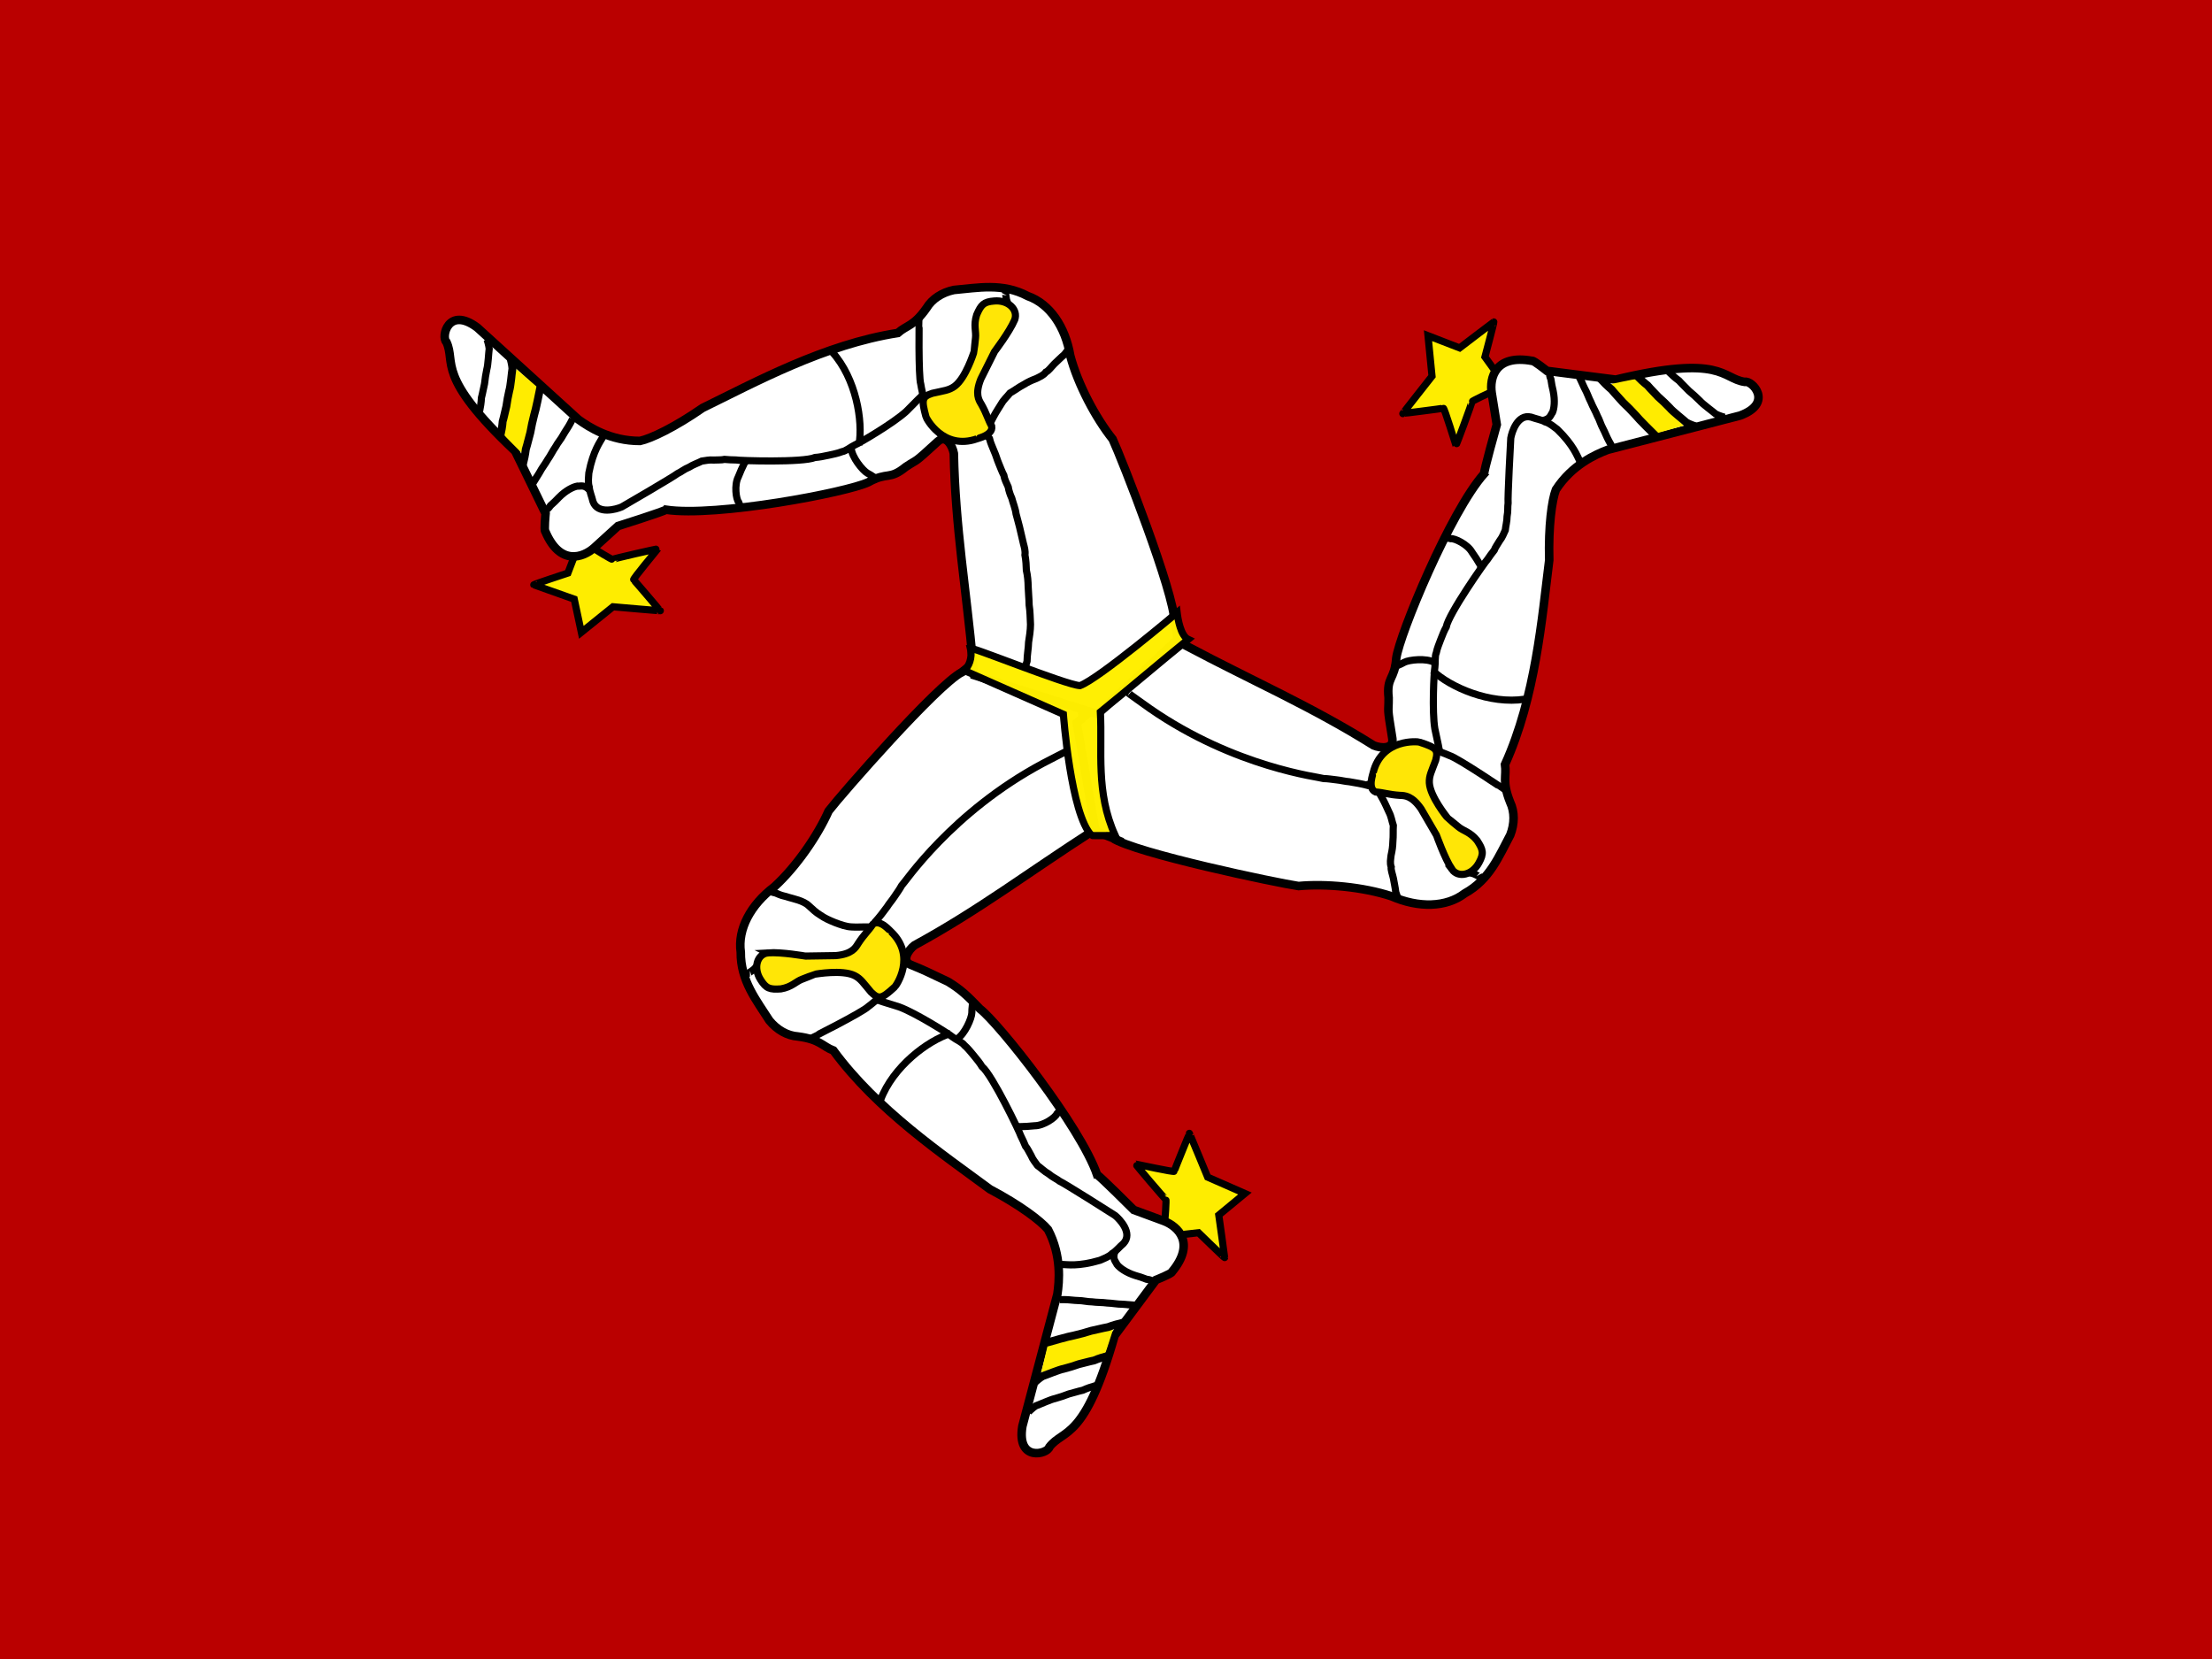
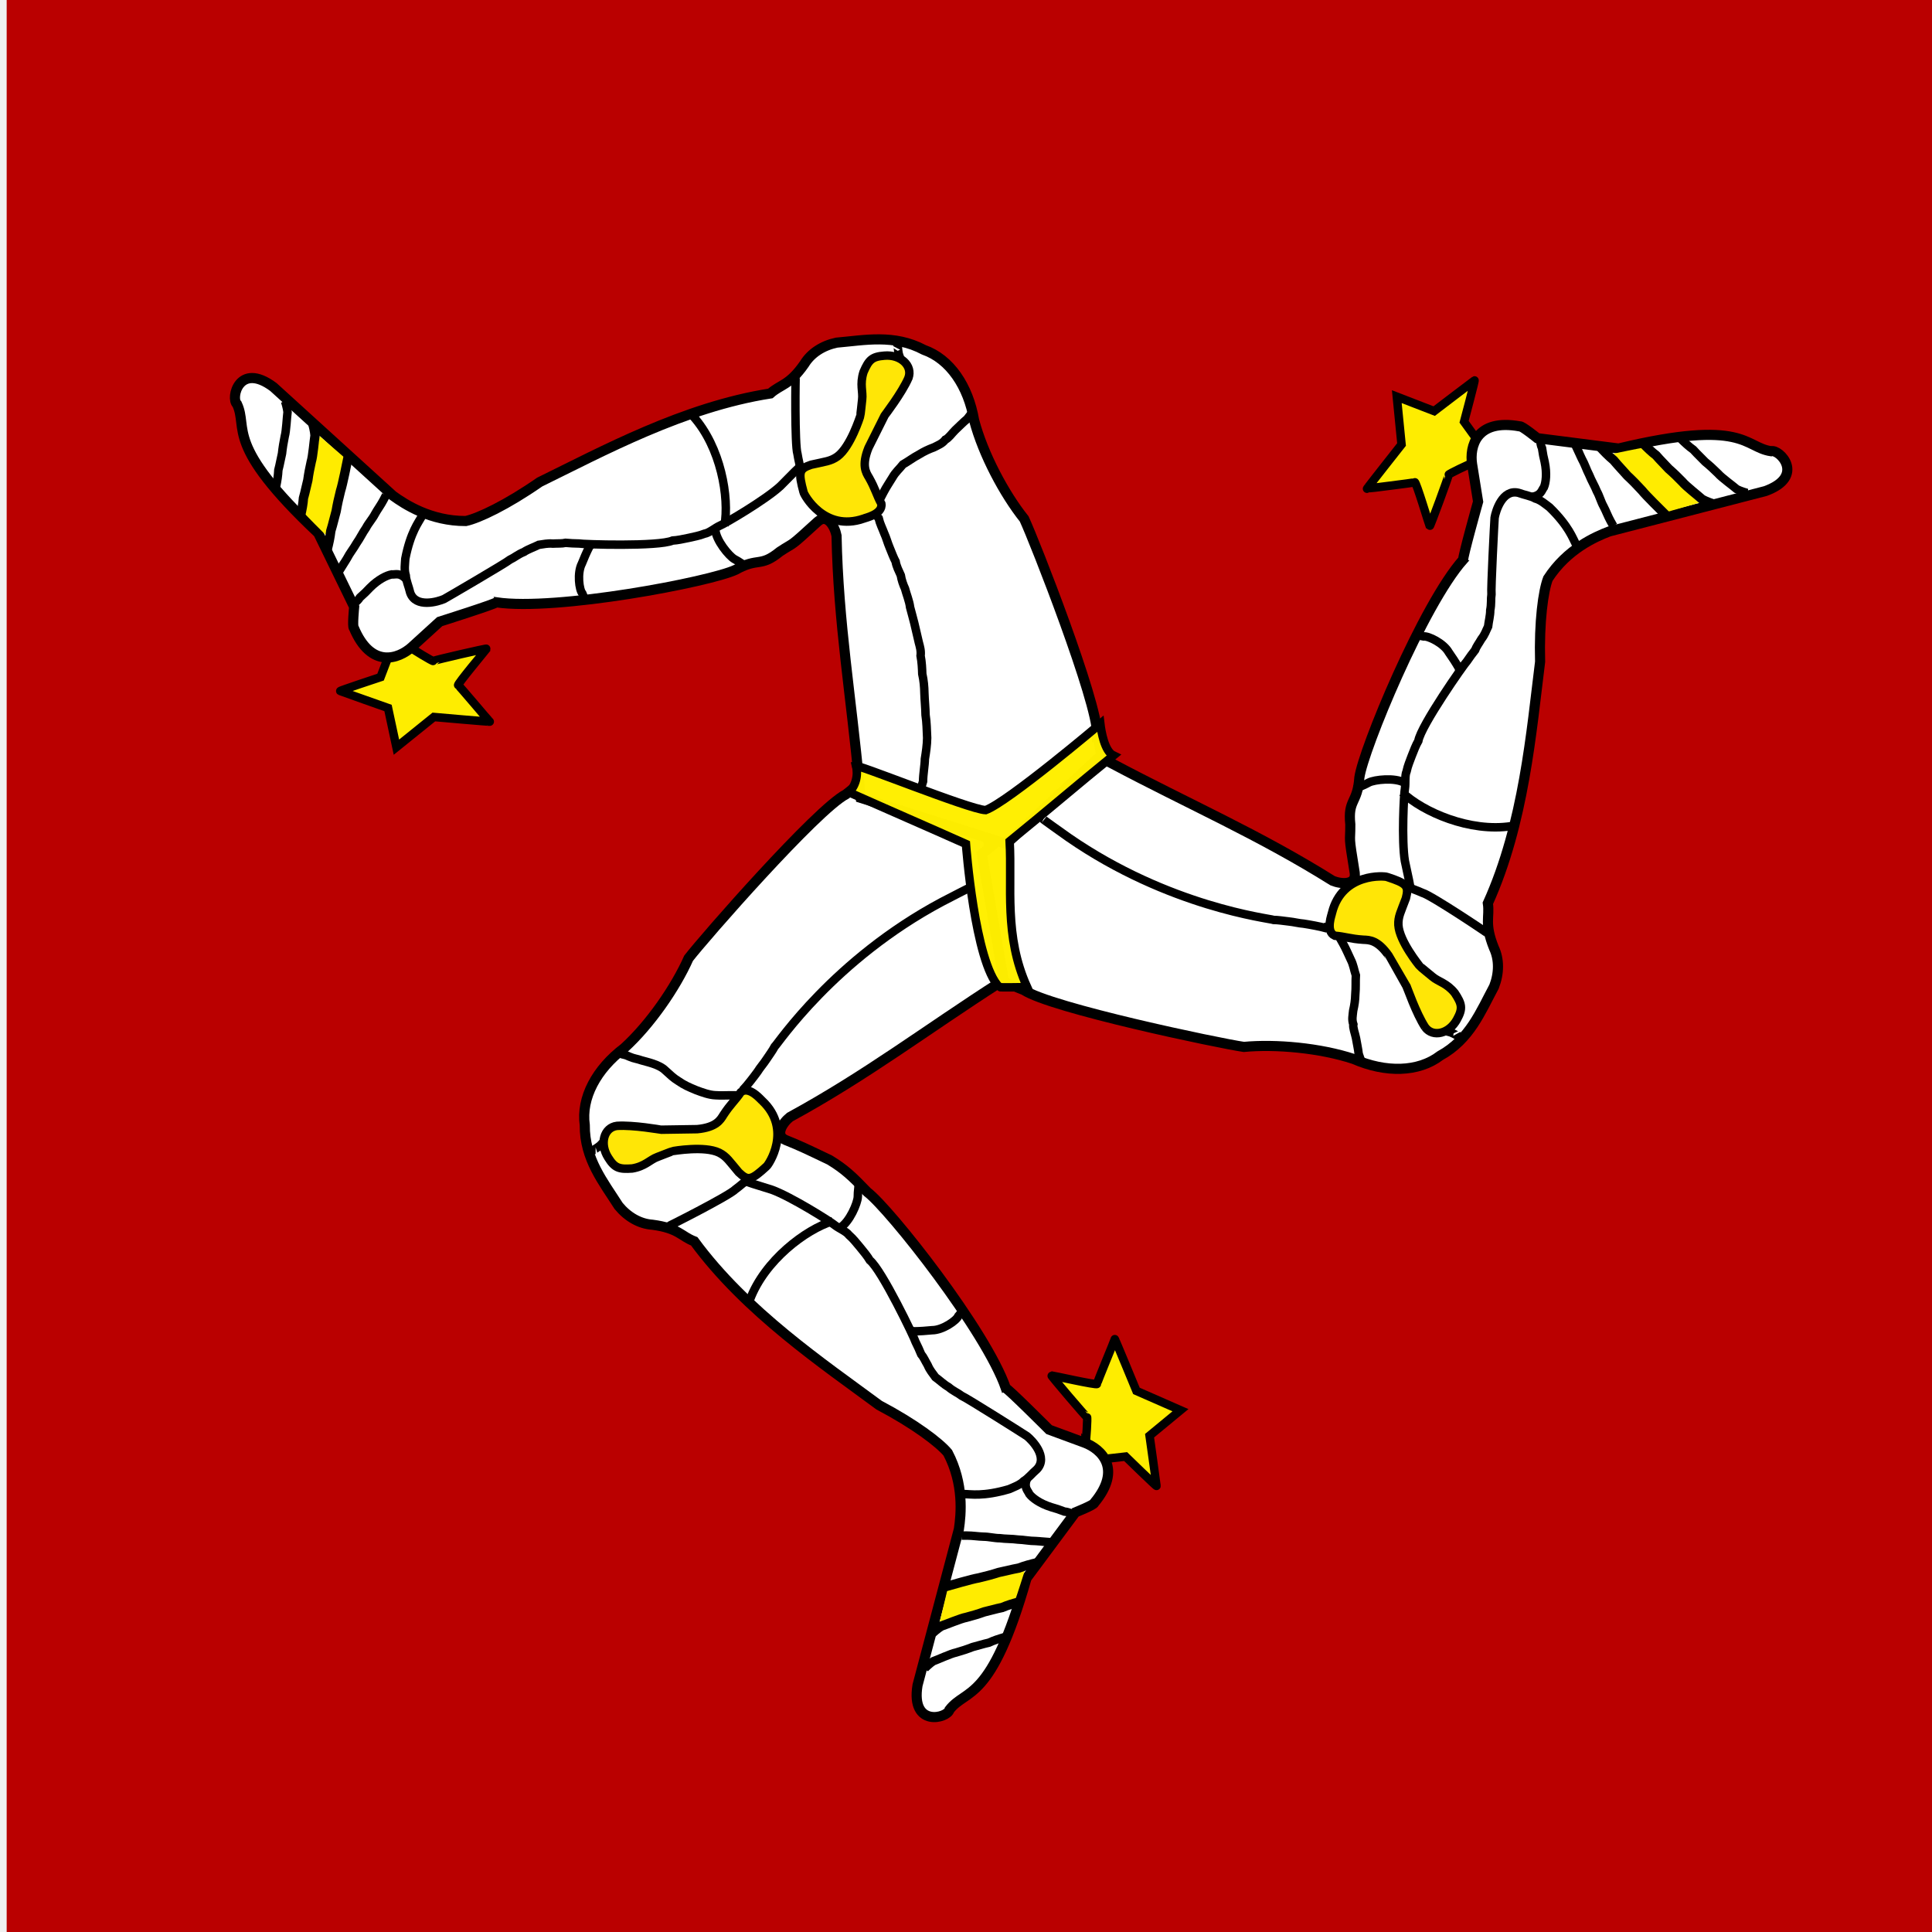
- <svg xmlns="http://www.w3.org/2000/svg" id="flag-icon-css-im" width="640" height="480">
+ <svg xmlns="http://www.w3.org/2000/svg" id="flag-icon-css-im" width="512" height="512">
  <defs>
    <clipPath id="a">
-       <path fill-opacity=".67" d="M-77.62 0h682.67v512H-77.62z" />
+       <path fill-opacity=".67" d="M148.24 0h744.09v744.09H148.24z" />
    </clipPath>
  </defs>
-   <g clip-path="url(#a)" transform="translate(72.77) scale(.94)">
-     <path fill="#ba0000" fill-rule="evenodd" d="M629.43 512H-102V0h731.43z" />
-     <path fill="#ffef00" fill-opacity=".988" fill-rule="evenodd" stroke="#000" stroke-width="2.204" d="M281.02 376.01c.2-.605.603-6.844.402-6.844s-9.46-10.867-9.258-10.867c.202 0 11.874 2.616 11.874 2.213 0-.402 4.63-11.47 4.63-11.672 0-.2 5.634 13.485 5.634 13.485l11.47 5.032-8.05 6.64s1.813 12.88 1.813 13.083c0 .2-8.05-7.65-8.05-7.65l-8.857 1.008s-1.206-4.025-1.608-4.427z" />
-     <path fill="#fff" fill-rule="evenodd" stroke="#000" stroke-width="2.636" d="M218.66 206.89c-7.647 3.938-36.996 37.486-41.02 42.718-3.373 7.596-9.97 17.205-16.763 23.39-7.252 5.488-11.282 12.983-10.284 20.08-.08 8.83 4.87 14.842 8.814 21.056 2.335 2.838 5.475 4.673 8.815 4.896 6.85.905 7.458 3.014 10.887 4.32 13.505 18.39 33.653 31.95 48.163 42.69 9.25 4.876 15.68 9.75 17.885 12.412 4.248 8.112 3.466 16.022 2.884 19.908-3.59 13.55-7.182 27.097-10.773 40.646-1.813 11.07 7.807 8.58 8.324 6.366 4.34-5.635 10.82-1.678 20.077-34.28 4.245-5.713 8.49-11.426 12.733-17.14 0 0 4.898-1.958 4.898-2.447 7.448-8.942 1.778-14.06-2.45-15.67-3.1-1.142-6.2-2.286-9.302-3.43 0 0-10.773-10.772-11.263-10.772-5.12-14.893-30.248-46.687-36.085-51.114-4.04-4.21-5.963-6.005-9.798-8.347-5.897-2.82-7.8-3.738-11.41-5.18-3.008-1.206-.867-4.507 1.045-6.016 19.903-10.834 35.68-22.875 54.778-35.118l2.938-1.96-6.856-39.175-31.83-11.264c-1.67 1.143-2.937 2.287-4.407 3.43z" />
-     <path fill="#ffec00" fill-rule="evenodd" d="M245.29 413.15c.1-.402 19.923-4.025 19.923-4.025s-2.314 7.346-2.415 7.346l-19.72 5.937 2.212-9.257z" />
-     <path fill="none" stroke="#000" stroke-width="2.204" d="M193.64 338.51c3.824-10.163 14.438-18.21 21.568-20.43" />
-     <path fill="none" stroke="#000" stroke-width="2.437" d="M244.58 413.32c1.28-.36 6.96-2.018 8.616-2.276 1.765-.414 3.523-.876 5.22-1.424 1.96-.4 3.186-.768 5.22-1.14 1.595-.607 3.17-1.024 4.874-1.422m-27.52 18.518c.167-.22 1.517-1.415 2.487-1.992 1.143-.36 5.05-2.018 6.527-2.276a53.935 53.935 0 0 0 4.662-1.424c1.75-.4 2.845-.768 4.663-1.14 1.422-.607 2.83-1.023 4.35-1.422" />
-     <path fill="none" stroke="#000" stroke-width="2.204" d="M249.04 341.38h-.284c.89 0 .344-.074-.855 1.423-.425 1.15-4.08 3.7-6.83 3.7-1.327.142-3.367.284-4.696.284-.38 0-.9-.284-1.28-.284m13.665 53.517h1.422c1.476 0 2.957.263 4.27.284 1.423 0 2.846.404 4.27.404 1.436.203 3.167.137 4.653.348 1.666.057 3.004.386 4.738.386 1.398.053 2.152.286 3.7.286l-3.7-.286c1.398.053 2.152.286 3.7.286M239.08 434.74c.152-.222 1.39-1.415 2.276-1.992 1.047-.36 4.624-2.018 5.978-2.276a46.719 46.719 0 0 0 4.268-1.424c1.604-.4 2.606-.768 4.27-1.14 1.304-.607 2.592-1.024 3.984-1.422m5.874-41.216c-.805 2.337.238 2.924.67 3.933.75.977 2.666 2.466 5.693 3.415 1.167.314 2.064.622 3.415 1.14.894.082 1.334.305 1.992.568M153.13 299.55h.284c-.892 0-.357.058 1.14-1.14.923-1.032 1.695-1.5 2.56-2.56m14.436 23.97c.19 0 16.557-8.25 18.305-10.01 1.238-.9 2.176-1.846 3.68-2.866.967-.504 1.66-1.15 2.564-1.707.75-1.09 1.733-1.748 2.275-2.745 1.005-.87.574-1.815 1.39-2.864.384-1.075 1.105-2.885 1.34-3.87M221.95 308c.09.59-.26 2.402-.236 3.782-.057 1.6-2.115 6.543-4.603 8.02" />
-     <path fill="none" stroke="#000" stroke-width="2.204" d="M192.55 307.82c.096 0 2.587.81 6.75 2.09 5.013 1.803 15.438 8.372 16.472 9.277 1.057.83 2.946 1.573 3.67 2.56 1.133.98 1.962 2.108 2.847 3.13 1.04 1.27 1.925 2.342 2.56 3.417 3.165 2.567 11.68 20.343 11.953 21.346.478.94 1.07 2.246 1.424 3.13.63.728 1.06 1.756 1.707 2.847.595 1.415 1.262 2.06 1.994 3.13.942.656 2.212 1.9 3.415 2.562 1.283 1.096 2.486 1.543 3.415 2.277 1.343.57 16.342 10.052 17.038 10.527 1.37 1.1 5.555 5.437 2.617 8.59-1.246 1.067-2.37 2.48-3.433 3.082-1.085 1.086-2.594 1.572-3.84 2.134-6.758 1.997-10.2 1.282-11.53 1.282h-1.423M159.42 274.29c1.92.752 1.146.197 2.875.984 1.162.51 1.927.522 3.07.94 1.21.387 4.597.997 6.223 2.63 1.194 1.078 2.105 1.99 3.416 2.776 1.55 1.07 2.67 1.545 4.592 2.347 1.622.607 3.435 1.28 5.075 1.338 1.705.1 2.114.014 3.75.014h3.984-3.985 3.984" />
-     <path fill="#ffe606" fill-rule="evenodd" stroke="#000" stroke-width="2.204" d="M158.96 293.28c4.268-.284 11.383.997 11.525.997l9.393-.142c4.934-.476 6.024-2.373 6.83-3.702 1.85-2.845 3.132-3.84 4.555-5.976 2.276-1.707 5.41 2.277 5.55 2.277 7.97 7.543 1.565 16.792 1.138 17.076-3.983 3.653-4.837 3.89-7.256 1.565-2.42-2.846-3.13-4.126-5.123-5.123-3.84-1.85-11.81-.426-11.954-.426-.142 0-4.126 1.565-4.126 1.565-1.946.712-3.18 2.42-6.546 2.988-3.415.238-4.554-.094-6.262-2.845-2.276-3.557-1.14-7.827 2.278-8.253z" />
-     <path fill="#ffef00" fill-opacity=".988" fill-rule="evenodd" stroke="#000" stroke-width="2.204" d="M381.8 120.66c-.625.122-6.26 2.828-6.162 3.004.098.176-4.837 13.57-4.936 13.395-.1-.177-3.54-11.634-3.89-11.436-.35.197-12.267 1.587-12.443 1.686-.176.098 8.99-11.52 8.99-11.52l-1.235-12.466 9.734 3.763s10.34-7.892 10.515-7.99c.175-.1-2.722 10.765-2.722 10.765l5.218 7.226s-2.916 3.024-3.07 3.57z" />
-     <path fill="#fff" fill-rule="evenodd" stroke="#000" stroke-width="2.636" d="M264.93 257.9c7.18 4.736 50.806 13.878 57.34 14.822 8.274-.783 19.883.257 28.605 3.148 8.337 3.632 16.845 3.472 22.542-.876 7.737-4.258 10.552-11.52 14.035-18.003 1.33-3.425 1.39-7.062-.052-10.082-2.57-6.415-1.028-7.98-1.57-11.607 9.41-20.784 11.356-44.992 13.608-62.905-.284-10.45.814-18.447 2.054-21.672 4.988-7.68 12.267-10.874 15.94-12.27 13.57-3.512 27.14-7.02 40.71-10.53 10.537-3.846 3.652-11.01 1.47-10.377-7.04-1.022-6.766-8.61-39.72-.7l-21.18-2.7s-4.11-3.31-4.536-3.07c-11.444-2.108-13.126 5.343-12.458 9.816l1.57 9.79s-4.11 14.67-3.87 15.097c-10.473 11.76-26.062 49.528-27.06 56.785-.473 6.82-3.048 5.588-2.357 12.217.026 5.18-.576 1.946 1.153 12.618.422 3.213-3.505 2.965-5.758 2.037-19.198-12.04-37.426-19.89-57.458-30.538-1.05-.534-2.098-1.07-3.147-1.602l-30.788 25.175 5.78 33.266c1.815.895 3.433 1.44 5.15 2.16z" />
-     <path fill="#ffec00" fill-rule="evenodd" d="M431.67 133.6c-.4.11-13.273-15.394-13.273-15.394s7.538-1.583 7.587-1.495l14.84 14.282-9.154 2.607z" />
-     <path fill="none" stroke="#000" stroke-width="2.204" d="M391.93 215.21c-10.733 1.648-22.95-3.66-28.38-8.787" />
-     <path fill="none" stroke="#000" stroke-width="2.437" d="M432.18 134.14c-.94-.94-5.17-5.08-6.207-6.395a66.484 66.484 0 0 0-3.8-3.853c-1.308-1.51-2.23-2.4-3.55-3.992-1.31-1.09-2.447-2.26-3.63-3.55m29.63 14.91c-.275-.034-1.978-.626-2.956-1.19-.874-.82-4.234-3.41-5.183-4.573a54.209 54.209 0 0 0-3.525-3.366c-1.208-1.33-2.065-2.102-3.28-3.506-1.227-.942-2.28-1.964-3.372-3.095" />
-     <path fill="none" stroke="#000" stroke-width="2.204" d="M367.28 165.51l.14.248c-.437-.777-.234-.263 1.66.047 1.21-.192 5.223 1.743 6.57 4.14.776 1.09 1.9 2.797 2.55 3.956.186.33.194.925.38 1.257m39.95-38.138l-.14-.248c.187.332-.37-.66-.557-.99-.723-1.288-1.22-2.708-1.845-3.863-.697-1.24-1.043-2.68-1.74-3.92-.527-1.352-1.433-2.828-1.977-4.227-.767-1.48-1.135-2.807-1.985-4.32-.64-1.244-.806-2.015-1.565-3.366l1.565 3.367c-.64-1.245-.806-2.016-1.565-3.367m44.819 12.354c-.268-.024-1.914-.517-2.852-1.008-.827-.736-4.025-3.04-4.914-4.095a47.069 47.069 0 0 0-3.332-3.023c-1.135-1.202-1.947-1.894-3.086-3.164-1.17-.838-2.163-1.757-3.193-2.775M397.35 129.45c2.432-.444 2.432-1.64 3.1-2.51.484-1.134.843-3.534.187-6.637-.298-1.172-.47-2.105-.68-3.536-.367-.82-.388-1.312-.482-2.015M377.82 269.62l-.14-.248c.438.778.226.283-1.55-.434-1.354-.3-2.14-.743-3.487-.978m13.817-24.34c-.093-.166-15.305-10.39-17.697-11.05-1.39-.638-2.674-.99-4.3-1.804-.914-.594-1.817-.88-2.746-1.397-1.318-.122-2.372-.656-3.507-.64-1.252-.45-1.864.39-3.178.194-1.125.19-3.056.45-4.03.727m.458-24.17c.47-.366 2.222-.95 3.413-1.648 1.422-.735 6.74-1.363 9.245.082" />
-     <path fill="none" stroke="#000" stroke-width="2.204" d="M365.71 231.2c-.047-.084-.562-2.652-1.486-6.91-.886-5.252-.268-17.558.013-18.904.207-1.328-.072-3.34.433-4.454.298-1.466.876-2.743 1.334-4.015.596-1.528 1.097-2.826 1.723-3.906.686-4.017 12.008-20.15 12.75-20.88a43.017 43.017 0 0 1 2.03-2.775c.325-.907 1.01-1.784 1.645-2.884.94-1.21 1.177-2.108 1.752-3.27.11-1.143.57-2.86.558-4.233.328-1.656.127-2.924.312-4.094-.16-1.45.753-19.172.826-20.01.288-1.735 2.017-7.507 6.206-6.492 1.54.565 3.32.852 4.368 1.484 1.48.413 2.642 1.49 3.743 2.3 5.052 4.913 6.115 8.264 6.766 9.423l.698 1.24M352.64 275.94l-.14-.248c.377.67.17.336-.31-1.132-.125-1.263-.515-2.97-.712-4.17-.255-1.247-.84-2.667-.68-3.536-.447-1.266-.166-2.31-.046-3.566.354-1.568.514-2.703.558-4.232.172-1.875.034-3.205.14-4.977-.494-1.46-.594-2.682-1.348-4.14-.67-1.394-1.182-2.684-1.984-4.11l-1.953-3.473 1.953 3.474-1.953-3.473" />
-     <path fill="#ffe606" fill-rule="evenodd" stroke="#000" stroke-width="2.204" d="M369.5 267.6c-2.34-3.58-4.71-10.41-4.78-10.535l-4.727-8.118c-2.833-4.068-5.02-4.088-6.574-4.14-3.387-.218-4.884-.846-7.442-1.04-2.604-1.148-.666-5.83-.736-5.955 2.67-10.642 13.87-9.593 14.328-9.36 5.137 1.682 5.762 2.31 4.92 5.558-1.294 3.505-2.06 4.75-1.954 6.976.27 4.256 5.417 10.505 5.488 10.63.07.124 3.386 2.83 3.386 2.83 1.574 1.347 3.668 1.585 5.812 4.242 1.882 2.86 2.15 4.016.59 6.852-1.986 3.728-6.265 4.83-8.312 2.06z" />
-     <path fill="#ffef00" fill-opacity=".988" fill-rule="evenodd" stroke="#000" stroke-width="2.204" d="M105.242 168.67c.444.457 5.795 3.69 5.888 3.51s14.004-3.387 13.91-3.208-7.793 9.333-7.435 9.518c.356.186 8.047 9.394 8.226 9.487.18.092-14.563-1.212-14.563-1.212l-9.75 7.86-2.185-10.203s-12.266-4.328-12.445-4.42c-.178-.093 10.497-3.62 10.497-3.62l3.188-8.324s4.128.784 4.67.612z" />
-     <path fill="#fff" fill-rule="evenodd" stroke="#000" stroke-width="2.637" d="M284.058 191.255c.03-8.6-16.22-50.106-19.01-56.09-5.187-6.492-10.676-16.774-13.035-25.654-1.527-8.963-6.322-15.994-13.08-18.378-7.8-4.14-15.418-2.517-22.75-1.88-3.595.764-6.67 2.706-8.407 5.566-3.96 5.663-6.11 5.23-8.85 7.672-22.544 3.513-43.862 15.146-60.082 23.074-8.588 5.962-15.878 9.425-19.256 10.154-9.156.033-15.816-4.306-18.997-6.613l-31.108-28.29c-8.99-6.71-11.212 2.975-9.486 4.454 3 6.45-3.496 10.375 21.172 33.613l9.344 19.197s-.518 5.25-.084 5.475c4.504 10.73 11.66 8.056 15.036 5.046l7.33-6.676s14.525-4.597 14.75-5.03c15.576 2.318 55.712-5.328 62.33-8.47 5.965-3.34 6.345-.51 11.512-4.72 4.32-2.858 1.944-.582 9.925-7.874 2.458-2.113 4.4 1.308 4.86 3.7.443 22.657 3.86 42.207 5.925 64.798.13 1.17.257 2.34.385 3.51 12.64 3.99 25.285 7.978 37.926 11.967 8.22-7.686 16.444-15.373 24.664-23.06-.244-2.007-.675-3.66-1.012-5.49z" />
-     <path fill="#ffec00" fill-rule="evenodd" d="M88.737 119.85c.31.275-5.608 19.537-5.608 19.537s-5.455-5.44-5.408-5.53l3.82-20.237 7.195 6.23z" />
-     <path fill="none" stroke="#000" stroke-width="2.204" d="M178.78 108.395c7.258 8.077 9.51 21.205 8.194 28.556" />
-     <path fill="none" stroke="#000" stroke-width="2.437" d="M88.917 119.143c-.27 1.302-1.416 7.108-1.95 8.696a66.817 66.817 0 0 0-1.142 5.288c-.547 1.923-.785 3.18-1.394 5.158-.194 1.694-.55 3.284-.982 4.98m-3.754-32.955c.12.25.557 1.998.622 3.125-.206 1.18-.535 5.41-.987 6.84a54.356 54.356 0 0 0-.886 4.794c-.45 1.737-.628 2.88-1.138 4.663-.116 1.543-.394 2.984-.74 4.517" />
-     <path fill="none" stroke="#000" stroke-width="2.204" d="M150.694 156.247l.13-.252c-.41.79-.09.34-.868-1.415-.825-.908-1.403-5.325-.136-7.766.486-1.244 1.3-3.12 1.912-4.3.174-.335.667-.668.842-1.005M98.8 128.987l-.13.252-.525 1.01c-.68 1.31-1.596 2.502-2.22 3.657-.655 1.263-1.67 2.34-2.325 3.604-.842 1.182-1.58 2.75-2.454 3.97-.817 1.453-1.726 2.488-2.525 4.027-.69 1.217-1.244 1.78-1.958 3.153l1.96-3.153c-.692 1.217-1.246 1.78-1.96 3.153M72.44 104.386c.127.237.616 1.885.72 2.938-.163 1.095-.34 5.034-.735 6.354-.298 1.47-.55 2.96-.703 4.444-.384 1.607-.52 2.666-.957 4.314-.06 1.438-.285 2.773-.573 4.192m33.872 24.222c-1.703-1.793-2.705-1.137-3.8-1.22-1.21.217-3.416 1.23-5.653 3.48-.815.89-1.502 1.546-2.584 2.506-.485.756-.886 1.043-1.422 1.506m141.417-66.717l-.13.252c.41-.792.112-.343.485 1.536.49 1.296.55 2.197 1.092 3.453M205.55 97.41c-.088.17-.31 18.495.45 20.858.226 1.513.635 2.78.846 4.587.002 1.09.257 2.002.335 3.06.62 1.17.752 2.345 1.387 3.286.31 1.294 1.347 1.346 1.903 2.553.776.837 2.05 2.31 2.815 2.973m-20.472 12.861c-.563-.192-2.01-1.34-3.247-1.953-1.395-.787-4.833-4.89-4.997-7.78" />
-     <path fill="none" stroke="#000" stroke-width="2.204" d="M206.527 121.572c-.044.085-1.91 1.923-4.967 5.028-3.91 3.618-14.542 9.843-15.822 10.344-1.224.555-2.754 1.89-3.963 2.077-1.39.555-2.775.772-4.09 1.085-1.605.34-2.965.63-4.212.7-3.737 1.625-23.436.992-24.452.77a43.156 43.156 0 0 1-3.434-.178c-.936.225-2.046.13-3.313.204-1.53-.123-2.41.17-3.697.327-1.015.535-2.704 1.09-3.847 1.85-1.566.634-2.516 1.497-3.596 1.983-1.125.928-16.452 9.872-17.193 10.27-1.608.71-7.384 2.425-8.83-1.636-.372-1.597-1.107-3.244-1.152-4.467-.465-1.463-.2-3.026-.125-4.39 1.342-6.92 3.563-9.643 4.175-10.823l.656-1.263m142.437-25.449l-.13.253c.353-.683.188-.325-.778.88-.987.796-2.203 2.057-3.1 2.88-.902.896-1.77 2.162-2.583 2.505-.814 1.068-1.843 1.405-2.958 1.992-1.506.563-2.543 1.05-3.846 1.85-1.664.885-2.7 1.73-4.24 2.61-.95 1.213-1.918 1.967-2.725 3.395-.8 1.324-1.597 2.46-2.35 3.91l-1.837 3.537 1.837-3.537-1.837 3.537m11.75 73.122l.263-.506c-.485.935-.315.69.14-.888.005-1.892.454-4.18.473-5.85.285-1.766.574-3.675.592-5.464-.107-2.094-.104-3.97-.417-5.99-.024-1.857-.24-3.784-.296-5.605-.035-1.803-.17-3.35-.56-5.1-.037-1.31-.118-3.11-.437-4.716.17-1.267-.19-2.432-.458-3.445-.49-1.95-.68-3.09-1.195-5.11-.31-1.084-.615-2.468-1.082-4.09-.17-1.537-.992-3.533-1.326-4.858-.457-.974-.918-2.294-1.095-3.453-.478-1.07-1.16-2.375-1.345-3.585-.504-.924-1.04-2.36-1.598-3.718-.48-1.116-.834-2.49-1.345-3.584-.517-1.38-1.147-2.56-1.468-3.97-.493-.476-.605-1-.87-1.412" />
-     <path fill="#ffe606" fill-rule="evenodd" stroke="#000" stroke-width="2.204" d="M234.893 98.47c-1.714 3.92-6.13 9.644-6.195 9.77l-4.202 8.402c-1.85 4.598-.67 6.44.137 7.767 1.673 2.952 1.967 4.548 3.205 6.795.467 2.807-4.512 3.75-4.578 3.877-10.366 3.596-15.623-6.35-15.68-6.86-1.406-5.218-1.222-6.085 1.956-7.16 3.64-.837 5.104-.878 6.907-2.187 3.412-2.557 5.82-10.286 5.887-10.413.065-.126.512-4.383.512-4.383.266-2.056-.683-3.938.365-7.188 1.363-3.14 2.182-3.998 5.41-4.246 4.207-.38 7.472 2.596 6.276 5.825z" />
-     <path fill="#ffef00" fill-opacity=".987" fill-rule="evenodd" stroke="#000" stroke-width="2.204" d="M221.29 199.65c-1.566-1.422 29.458 11.24 33.726 11.385 5.836-2.134 29.886-22.484 29.886-22.484.237 1.993 1.09 7.163 3.414 8.255-9.296 7.543-17.74 14.8-27.037 22.34.663 11.955-1.52 24.62 4.552 37.998 0 0-7.256.14-7.256 0-6.404-6.404-8.682-37.284-8.682-37.284-10.198-4.555-20.398-8.966-30.596-13.52 1.47-.95 2.656-3.89 1.992-6.69z" />
-     <path fill="none" stroke="#000" stroke-width="2.204" d="M250.81 231.3c.496-.36-5.596 2.83-7.16 3.63-28.186 15.036-42.69 36.906-43.594 37.732-.487.932-1.384 2.174-2.204 3.392-.66 1.02-1.61 2.076-2.234 3.108-.864 1.196-2.68 3.558-3.67 4.606-.124.676.47-.23.276.22m77.846-70.558c-.547-.277 5.077 3.682 6.505 4.707 26.26 18.187 52.344 21.082 53.492 21.507 1.05.007 2.566.236 4.023.41 1.21.12 2.583.48 3.787.563 1.458.22 4.39.754 5.775 1.157.656-.2-.42-.312.067-.346" />
+   <g clip-path="url(#a)" transform="matrix(.7 0 0 .7 -102 0)">
+     <path fill="#ba0000" fill-rule="evenodd" d="M1063 744.09H0V0h1063z" />
+     <path fill="#ffef00" fill-opacity=".988" fill-rule="evenodd" stroke="#000" stroke-width="3.203" d="M556.648 546.465c.29-.88.877-9.946.584-9.946s-13.747-15.795-13.454-15.795 17.257 3.803 17.257 3.217c0-.584 6.727-16.67 6.727-16.964 0-.29 8.19 19.597 8.19 19.597l16.67 7.313-11.7 9.65s2.634 18.72 2.634 19.014c0 .29-11.7-11.116-11.7-11.116l-12.87 1.463s-1.754-5.85-2.338-6.435z" />
+     <path fill="#fff" fill-rule="evenodd" stroke="#000" stroke-width="3.832" d="M466.026 300.69c-11.114 5.722-53.768 54.478-59.618 62.082-4.9 11.04-14.487 25.006-24.362 33.996-10.54 7.974-16.397 18.867-14.945 29.18-.117 12.835 7.078 21.573 12.81 30.604 3.393 4.125 7.958 6.79 12.81 7.116 9.957 1.314 10.84 4.38 15.824 6.278 19.628 26.725 48.91 46.433 70 62.044 13.44 7.085 22.79 14.17 25.992 18.038 6.174 11.79 5.038 23.285 4.192 28.933-5.218 19.692-10.44 39.383-15.657 59.074-2.632 16.087 11.348 12.47 12.1 9.252 6.31-8.19 15.724-2.438 29.178-49.82 6.167-8.304 12.337-16.607 18.504-24.91 0 0 7.12-2.847 7.12-3.558 10.822-12.995 2.58-20.433-3.562-22.773-4.507-1.66-9.014-3.323-13.52-4.983 0 0-15.658-15.657-16.37-15.657-7.44-21.644-43.96-67.85-52.443-74.285-5.872-6.12-8.666-8.726-14.24-12.13-8.57-4.1-11.335-5.433-16.584-7.528-4.37-1.753-1.26-6.55 1.52-8.745 28.926-15.746 51.856-33.245 79.612-51.038 1.422-.95 2.847-1.9 4.27-2.848-3.32-18.978-6.644-37.957-9.964-56.935l-46.26-16.37c-2.426 1.66-4.268 3.322-6.404 4.982z" />
+     <path fill="#ffec00" fill-rule="evenodd" d="M504.73 600.45c.147-.584 28.955-5.85 28.955-5.85s-3.363 10.676-3.51 10.676l-28.662 8.627 3.217-13.454z" />
+     <path fill="none" stroke="#000" stroke-width="3.203" d="M429.652 491.976c5.557-14.77 20.983-26.465 31.345-29.692" />
+     <path fill="none" stroke="#000" stroke-width="3.541" d="M503.697 600.69c1.86-.524 10.117-2.934 12.522-3.31 2.565-.6 5.12-1.272 7.586-2.067 2.847-.582 4.63-1.117 7.587-1.656 2.316-.884 4.606-1.49 7.083-2.068M498.48 618.5c.24-.322 2.204-2.057 3.615-2.895 1.66-.524 7.337-2.934 9.485-3.31 2.292-.6 4.572-1.272 6.775-2.067 2.544-.582 4.134-1.117 6.777-1.655 2.07-.885 4.113-1.49 6.324-2.07" />
+     <path fill="none" stroke="#000" stroke-width="3.203" d="M510.184 496.157h-.413c1.296 0 .5-.108-1.242 2.068-.62 1.672-5.93 5.377-9.927 5.377-1.928.207-4.893.413-6.824.413-.55 0-1.31-.413-1.862-.413m19.859 77.748h2.066c2.145 0 4.298.38 6.205.413 2.07 0 4.137.586 6.206.586 2.088.294 4.603.198 6.763.506 2.422.082 4.365.56 6.885.56 2.034.076 3.13.415 5.38.415l-5.38-.414c2.034.076 3.13.415 5.38.415m-47.583 47.995c.22-.322 2.018-2.057 3.308-2.895 1.52-.523 6.72-2.932 8.687-3.307 2.098-.6 4.186-1.274 6.204-2.07 2.33-.58 3.786-1.116 6.205-1.654 1.897-.885 3.768-1.49 5.79-2.07m8.559-59.91c-1.17 3.396.345 4.25.972 5.715 1.09 1.42 3.875 3.584 8.274 4.963 1.696.457 3 .904 4.964 1.656 1.3.12 1.94.444 2.895.826M370.79 435.35h.414c-1.297 0-.52.084 1.655-1.656 1.342-1.5 2.464-2.18 3.72-3.72m20.976 34.83c.276 0 24.063-11.988 26.602-14.55 1.8-1.304 3.162-2.68 5.35-4.163 1.404-.732 2.41-1.67 3.725-2.48 1.093-1.584 2.52-2.54 3.308-3.99 1.46-1.265.834-2.637 2.018-4.162.56-1.562 1.607-4.193 1.948-5.622m30.301 17.789c.13.856-.38 3.49-.344 5.497-.08 2.326-3.073 9.51-6.688 11.655" />
+     <path fill="none" stroke="#000" stroke-width="3.203" d="M428.066 447.362c.14 0 3.76 1.177 9.812 3.04 7.285 2.618 22.435 12.165 23.94 13.48 1.534 1.208 4.28 2.287 5.332 3.72 1.646 1.423 2.852 3.064 4.137 4.55 1.51 1.844 2.8 3.403 3.722 4.965 4.6 3.73 16.975 29.565 17.37 31.023a62.84 62.84 0 0 1 2.07 4.55c.918 1.058 1.54 2.552 2.482 4.138.865 2.056 1.833 2.993 2.897 4.55 1.368.952 3.214 2.758 4.963 3.722 1.864 1.595 3.613 2.244 4.963 3.31 1.95.83 23.75 14.61 24.763 15.3 1.99 1.6 8.07 7.9 3.802 12.485-1.812 1.55-3.443 3.602-4.99 4.48-1.576 1.577-3.77 2.283-5.58 3.1-9.823 2.902-14.825 1.862-16.756 1.862h-2.07M379.92 398.64c2.792 1.092 1.665.285 4.178 1.43 1.69.74 2.802.758 4.462 1.363 1.76.565 6.68 1.452 9.045 3.825 1.735 1.567 3.058 2.89 4.964 4.034 2.252 1.554 3.88 2.246 6.673 3.412 2.357.88 4.992 1.86 7.375 1.943 2.477.144 3.07.022 5.447.022h5.792-5.792 5.792" />
+     <path fill="#ffe606" fill-rule="evenodd" stroke="#000" stroke-width="3.203" d="M379.272 426.244c6.203-.413 16.543 1.45 16.75 1.45l13.65-.208c7.172-.692 8.756-3.447 9.928-5.38 2.688-4.134 4.55-5.582 6.62-8.684 3.307-2.482 7.86 3.308 8.066 3.308 11.58 10.963 2.273 24.405 1.653 24.818-5.79 5.31-7.033 5.653-10.548 2.275-3.517-4.137-4.55-5.996-7.445-7.445-5.583-2.69-17.166-.62-17.375-.62-.206 0-5.997 2.275-5.997 2.275-2.827 1.033-4.62 3.517-9.513 4.34-4.964.347-6.62-.136-9.1-4.133-3.31-5.17-1.656-11.376 3.31-11.996z" />
+     <path fill="#ffef00" fill-opacity=".988" fill-rule="evenodd" stroke="#000" stroke-width="3.203" d="M703.114 175.363c-.91.178-9.1 4.11-8.956 4.366s-7.03 19.722-7.174 19.466-5.142-16.906-5.653-16.62c-.508.287-17.827 2.307-18.083 2.45-.253.144 13.07-16.742 13.07-16.742l-1.796-18.116 14.147 5.47s15.028-11.47 15.283-11.614c.253-.142-3.956 15.647-3.956 15.647l7.583 10.502s-4.24 4.396-4.463 5.19z" />
+     <path fill="#fff" fill-rule="evenodd" stroke="#000" stroke-width="3.832" d="M533.29 374.804c10.434 6.884 73.837 20.17 83.332 21.543 12.025-1.138 28.897.373 41.572 4.575 12.116 5.28 24.482 5.046 32.76-1.273 11.246-6.188 15.336-16.742 20.4-26.165 1.932-4.98 2.02-10.264-.076-14.654-3.734-9.32-1.495-11.594-2.282-16.868 13.676-30.207 16.505-65.39 19.778-91.423-.412-15.19 1.183-26.81 2.985-31.498 7.25-11.16 17.827-15.803 23.165-17.834 19.72-5.1 39.444-10.2 59.165-15.302 15.313-5.588 5.308-16 2.135-15.08-10.23-1.486-9.83-12.512-57.727-1.018l-30.78-3.923s-5.97-4.81-6.59-4.46c-16.632-3.067-19.078 7.76-18.107 14.263.763 4.742 1.523 9.486 2.284 14.228 0 0-5.974 21.32-5.626 21.94-15.22 17.094-37.877 71.982-39.328 82.53-.687 9.91-4.43 8.12-3.427 17.755.038 7.53-.838 2.83 1.675 18.34.613 4.668-5.094 4.307-8.368 2.96-27.9-17.5-54.393-28.91-83.505-44.384l-4.574-2.326-44.744 36.586 8.4 48.347c2.637 1.302 4.99 2.093 7.483 3.14z" />
+     <path fill="#ffec00" fill-rule="evenodd" d="M775.614 194.163c-.58.158-19.29-22.373-19.29-22.373s10.956-2.3 11.028-2.172l21.566 20.755-13.304 3.79z" />
+     <path fill="none" stroke="#000" stroke-width="3.203" d="M717.855 312.766c-15.598 2.395-33.353-5.32-41.244-12.772" />
+     <path fill="none" stroke="#000" stroke-width="3.541" d="M776.33 194.945c-1.368-1.364-7.515-7.38-9.02-9.293-1.78-1.943-3.62-3.84-5.522-5.6-1.902-2.197-3.242-3.488-5.16-5.802-1.906-1.586-3.556-3.285-5.275-5.16m43.06 21.673c-.4-.052-2.873-.913-4.295-1.73-1.27-1.192-6.152-4.96-7.532-6.648-1.647-1.703-3.35-3.36-5.123-4.892-1.754-1.933-3-3.056-4.764-5.096-1.786-1.37-3.316-2.856-4.903-4.5" />
+     <path fill="none" stroke="#000" stroke-width="3.203" d="M682.033 240.52l.202.36c-.635-1.13-.34-.383 2.412.07 1.76-.28 7.592 2.532 9.552 6.017 1.124 1.58 2.757 4.063 3.704 5.747.27.48.28 1.344.552 1.826m58.038-55.415l-.203-.36-.81-1.44c-1.05-1.87-1.773-3.935-2.68-5.613-1.014-1.803-1.517-3.893-2.53-5.696-.766-1.965-2.083-4.11-2.873-6.144-1.116-2.15-1.652-4.08-2.887-6.276-.93-1.81-1.17-2.93-2.274-4.893l2.274 4.893c-.93-1.81-1.17-2.93-2.274-4.893m65.156 17.957c-.39-.035-2.782-.75-4.145-1.465-1.202-1.07-5.85-4.42-7.14-5.95-1.553-1.535-3.162-3.025-4.844-4.395-1.65-1.746-2.83-2.753-4.485-4.598-1.7-1.22-3.144-2.554-4.64-4.033M725.72 188.12c3.535-.645 3.536-2.384 4.506-3.65.703-1.646 1.225-5.134.272-9.644-.434-1.702-.683-3.058-.99-5.138-.532-1.192-.563-1.908-.698-2.928m-31.47 225.065l-.2-.36c.634 1.13.326.41-2.256-.632-1.967-.435-3.11-1.08-5.067-1.42M709.9 354.06c-.136-.24-22.243-15.1-25.72-16.058-2.02-.93-3.887-1.442-6.25-2.623-1.328-.865-2.64-1.282-3.99-2.03-1.916-.178-3.448-.953-5.097-.93-1.82-.653-2.708.566-4.62.28-1.634.278-4.44.655-5.854 1.058m.658-35.13c.682-.532 3.23-1.38 4.96-2.394 2.067-1.07 9.795-1.982 13.437.118" />
+     <path fill="none" stroke="#000" stroke-width="3.203" d="M679.743 336.012c-.068-.12-.817-3.854-2.16-10.042-1.287-7.633-.39-25.518.02-27.473.3-1.93-.105-4.852.63-6.473.433-2.13 1.272-3.987 1.938-5.836.867-2.22 1.595-4.107 2.504-5.676.998-5.84 17.452-29.287 18.53-30.347a62.736 62.736 0 0 1 2.952-4.033c.47-1.318 1.47-2.593 2.39-4.19 1.368-1.763 1.71-3.066 2.546-4.757.158-1.66.83-4.153.81-6.15.478-2.407.187-4.25.455-5.95-.234-2.106 1.095-27.862 1.2-29.082.42-2.52 2.932-10.91 9.02-9.434 2.238.82 4.826 1.235 6.35 2.154 2.147.6 3.838 2.166 5.438 3.345 7.343 7.138 8.887 12.008 9.834 13.69l1.013 1.805M660.75 401.014l-.2-.36c.546.973.243.488-.452-1.646-.183-1.835-.75-4.317-1.035-6.06-.37-1.812-1.22-3.876-.99-5.14-.648-1.84-.24-3.358-.066-5.18.515-2.28.748-3.93.81-6.152.252-2.726.05-4.658.206-7.234-.718-2.12-.865-3.896-1.96-6.015-.973-2.026-1.718-3.9-2.883-5.972l-2.838-5.05 2.838 5.05-2.838-5.05" />
+     <path fill="#ffe606" fill-rule="evenodd" stroke="#000" stroke-width="3.203" d="M685.248 388.895c-3.4-5.205-6.845-15.13-6.946-15.31 0-.003-6.87-11.8-6.87-11.8-4.118-5.91-7.296-5.94-9.554-6.016-4.922-.318-7.097-1.23-10.815-1.514-3.784-1.667-.968-8.474-1.07-8.654 3.88-15.466 20.16-13.94 20.824-13.603 7.465 2.444 8.373 3.358 7.152 8.078-1.884 5.093-3 6.905-2.843 10.138.393 6.185 7.873 15.267 7.975 15.45.1.18 4.922 4.11 4.922 4.11 2.286 1.96 5.33 2.305 8.447 6.167 2.735 4.157 3.125 5.837.857 9.96-2.886 5.416-9.105 7.017-12.08 2.992z" />
+     <path fill="#ffef00" fill-opacity=".988" fill-rule="evenodd" stroke="#000" stroke-width="3.203" d="M301.203 245.146c.647.663 8.423 5.36 8.558 5.1s20.353-4.922 20.218-4.662-11.327 13.563-10.807 13.833c.52.27 11.697 13.652 11.957 13.787.258.134-21.166-1.76-21.166-1.76l-14.17 11.424-3.175-14.83s-17.827-6.29-18.088-6.424c-.258-.134 15.257-5.262 15.257-5.262l4.632-12.096s6 1.14 6.787.89z" />
+     <path fill="#fff" fill-rule="evenodd" stroke="#000" stroke-width="3.832" d="M561.083 277.965c.042-12.5-23.575-72.82-27.628-81.516-7.54-9.438-15.517-24.38-18.945-37.286-2.22-13.028-9.19-23.245-19.01-26.71-11.337-6.018-22.408-3.658-33.064-2.732-5.224 1.11-9.694 3.932-12.218 8.09-5.754 8.23-8.882 7.602-12.862 11.15-32.763 5.106-63.746 22.012-87.318 33.536-12.48 8.665-23.077 13.697-27.985 14.757-13.308.047-22.987-6.258-27.61-9.61-15.07-13.705-30.14-27.412-45.212-41.116-13.063-9.75-16.294 4.324-13.785 6.474 4.362 9.373-5.08 15.08 30.77 48.85 4.528 9.3 9.054 18.602 13.58 27.9 0 0-.752 7.63-.12 7.958 6.545 15.593 16.944 11.707 21.85 7.333l10.653-9.704s21.11-6.68 21.438-7.31c22.637 3.368 80.967-7.745 90.586-12.31 8.668-4.854 9.22-.742 16.73-6.86 6.278-4.154 2.826-.846 14.425-11.445 3.57-3.07 6.394 1.9 7.06 5.38.646 32.926 5.612 61.34 8.614 94.17.188 1.7.374 3.402.56 5.102l55.12 17.39 35.844-33.51c-.355-2.92-.982-5.32-1.47-7.982z" />
+     <path fill="#ffec00" fill-rule="evenodd" d="M277.215 174.195c.45.4-8.15 28.392-8.15 28.392s-7.926-7.904-7.858-8.034l5.55-29.413 10.458 9.055z" />
+     <path fill="none" stroke="#000" stroke-width="3.203" d="M408.077 157.544c10.55 11.738 13.82 30.818 11.91 41.5" />
+     <path fill="none" stroke="#000" stroke-width="3.541" d="M277.478 173.167c-.392 1.892-2.06 10.33-2.834 12.637-.65 2.554-1.23 5.13-1.66 7.687-.796 2.796-1.142 4.625-2.027 7.497-.282 2.463-.8 4.774-1.428 7.24m-5.457-47.896c.175.362.81 2.904.904 4.542-.3 1.714-.777 7.863-1.434 9.942-.523 2.31-.977 4.644-1.286 6.966-.656 2.526-.914 4.184-1.654 6.777-.168 2.244-.573 4.337-1.078 6.566" />
+     <path fill="none" stroke="#000" stroke-width="3.203" d="M367.26 227.09l.19-.367c-.596 1.15-.133.493-1.262-2.056-1.2-1.32-2.04-7.74-.198-11.287.705-1.808 1.888-4.534 2.778-6.248.254-.49.97-.972 1.225-1.462m-78.153-18.197l-.19.367-.76 1.467c-.99 1.904-2.32 3.638-3.227 5.317-.953 1.836-2.427 3.4-3.38 5.237-1.224 1.718-2.298 3.994-3.566 5.77-1.188 2.11-2.508 3.616-3.67 5.853-1.004 1.768-1.81 2.584-2.847 4.582l2.848-4.582c-1.005 1.768-1.81 2.584-2.848 4.582m-20.67-64.346c.184.345.896 2.74 1.046 4.27-.236 1.59-.493 7.316-1.067 9.235-.435 2.138-.8 4.3-1.024 6.458-.558 2.336-.753 3.875-1.39 6.27-.09 2.09-.414 4.03-.832 6.092m49.227 35.2c-2.474-2.604-3.93-1.65-5.52-1.77-1.762.314-4.966 1.788-8.217 5.056-1.187 1.296-2.184 2.248-3.756 3.644-.706 1.098-1.288 1.516-2.068 2.188m205.526-96.965l-.19.366c.597-1.15.164-.5.706 2.232.715 1.884.8 3.193 1.59 5.018m-40.579 2.564c-.127.246-.448 26.88.655 30.314.33 2.198.923 4.042 1.23 6.667.004 1.582.373 2.908.486 4.448.902 1.7 1.093 3.406 2.016 4.773.45 1.88 1.956 1.957 2.764 3.71 1.128 1.217 2.98 3.36 4.09 4.32m-29.748 18.694c-.82-.28-2.923-1.945-4.72-2.837-2.027-1.145-7.024-7.11-7.262-11.307" />
+     <path fill="none" stroke="#000" stroke-width="3.203" d="M448.403 176.694c-.064.124-2.777 2.795-7.218 7.308-5.68 5.258-21.135 14.304-22.994 15.034-1.78.805-4.002 2.745-5.76 3.018-2.02.806-4.032 1.12-5.944 1.575-2.332.49-4.31.916-6.12 1.015-5.43 2.364-34.06 1.443-35.538 1.123a63.599 63.599 0 0 1-4.99-.26c-1.362.327-2.975.19-4.817.296-2.222-.18-3.5.247-5.372.475-1.475.776-3.93 1.58-5.59 2.69-2.275.918-3.656 2.172-5.225 2.88-1.635 1.348-23.91 14.346-24.988 14.926-2.337 1.03-10.732 3.523-12.833-2.378-.54-2.322-1.61-4.715-1.675-6.492-.675-2.126-.29-4.398-.18-6.382 1.948-10.054 5.176-14.014 6.066-15.728l.953-1.836m207.008-36.983l-.19.366c.514-.99.274-.47-1.13 1.28-1.435 1.158-3.202 2.99-4.504 4.185-1.312 1.303-2.574 3.144-3.756 3.643-1.184 1.55-2.68 2.042-4.3 2.895-2.19.817-3.696 1.526-5.59 2.69-2.417 1.284-3.923 2.51-6.163 3.792-1.38 1.762-2.786 2.857-3.96 4.934-1.16 1.924-2.32 3.574-3.415 5.683l-2.67 5.14 2.67-5.14-2.67 5.14m17.082 106.269l.38-.735c-.704 1.358-.457 1.002.206-1.29.006-2.75.66-6.077.686-8.502.413-2.568.832-5.342.86-7.943-.157-3.042-.152-5.768-.607-8.703-.035-2.702-.35-5.502-.43-8.148-.05-2.622-.246-4.867-.815-7.412-.052-1.906-.17-4.52-.633-6.855.248-1.84-.275-3.532-.667-5.005-.712-2.835-.988-4.49-1.736-7.427-.45-1.574-.894-3.586-1.573-5.944-.244-2.234-1.44-5.134-1.926-7.06-.664-1.417-1.334-3.334-1.59-5.02-.696-1.553-1.686-3.45-1.956-5.21-.733-1.34-1.513-3.427-2.323-5.4-.698-1.623-1.212-3.622-1.955-5.21-.75-2.007-1.664-3.722-2.132-5.767-.717-.695-.88-1.456-1.264-2.054" />
+     <path fill="#ffe606" fill-rule="evenodd" stroke="#000" stroke-width="3.203" d="M489.628 143.12c-2.49 5.695-8.908 14.015-9.004 14.198l-6.106 12.21c-2.69 6.684-.974 9.36.2 11.29 2.43 4.29 2.858 6.61 4.658 9.875.678 4.08-6.558 5.452-6.654 5.636-15.064 5.225-22.706-9.23-22.787-9.97-2.044-7.585-1.777-8.845 2.84-10.408 5.293-1.216 7.42-1.276 10.04-3.177 4.958-3.717 8.46-14.95 8.555-15.135.095-.183.744-6.37.744-6.37.386-2.986-.993-5.72.53-10.444 1.98-4.565 3.172-5.81 7.864-6.172 6.112-.553 10.858 3.773 9.12 8.466z" />
+     <path fill="#ffef00" fill-opacity=".987" fill-rule="evenodd" stroke="#000" stroke-width="3.203" d="M469.84 290.15c-2.276-2.067 42.81 16.337 49.014 16.546 8.48-3.102 43.433-32.676 43.433-32.676.345 2.895 1.584 10.41 4.96 11.996-13.51 10.962-25.78 21.508-39.292 32.468.966 17.373-2.205 35.78 6.618 55.22 0 0-10.546.206-10.546 0-9.307-9.306-12.618-54.184-12.618-54.184-14.822-6.62-29.645-13.03-44.466-19.648 2.138-1.38 3.86-5.652 2.896-9.722z" />
+     <path fill="none" stroke="#000" stroke-width="3.203" d="M512.74 336.15c.72-.523-8.133 4.113-10.407 5.277-40.96 21.85-62.04 53.634-63.354 54.835-.71 1.354-2.012 3.16-3.205 4.93-.96 1.482-2.338 3.017-3.246 4.517-1.256 1.737-3.894 5.17-5.335 6.693-.18.982.683-.336.4.317M540.73 310.18c-.795-.402 7.378 5.35 9.453 6.84 38.166 26.43 76.072 30.638 77.74 31.257 1.53.01 3.73.343 5.85.595 1.758.175 3.752.698 5.502.82 2.12.32 6.378 1.096 8.393 1.68.954-.29-.61-.452.098-.5" />
  </g>
</svg>
